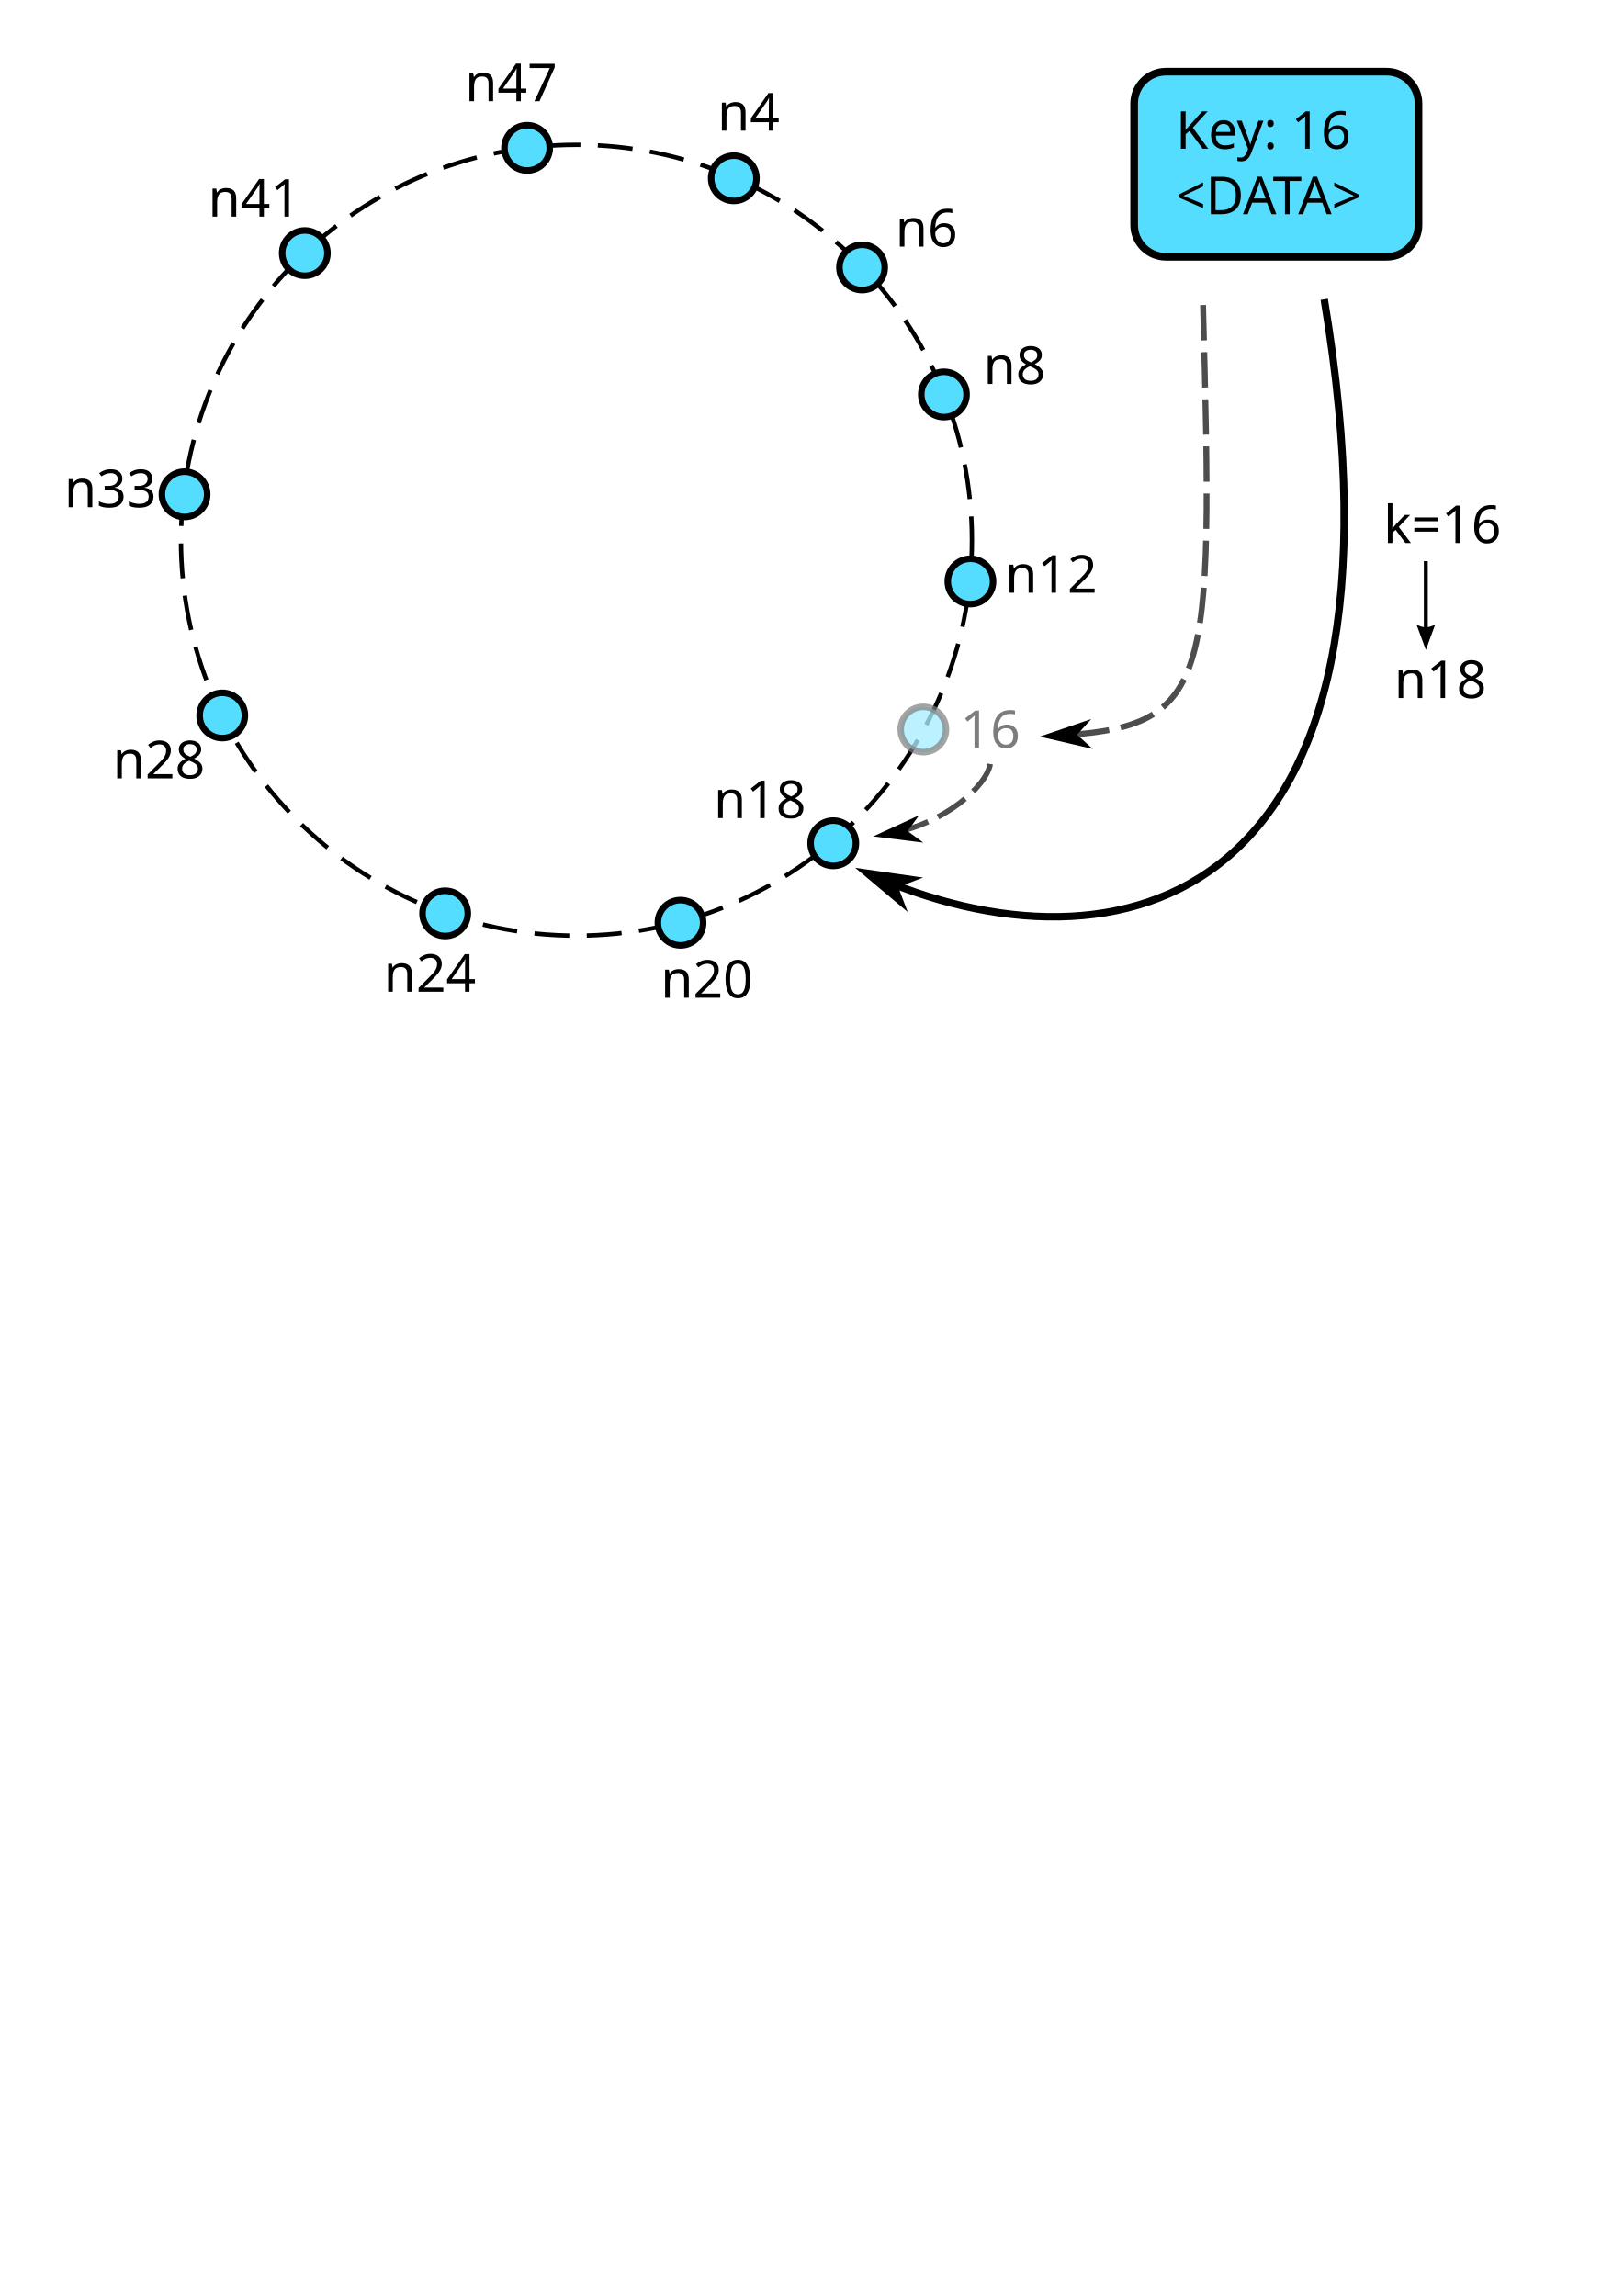
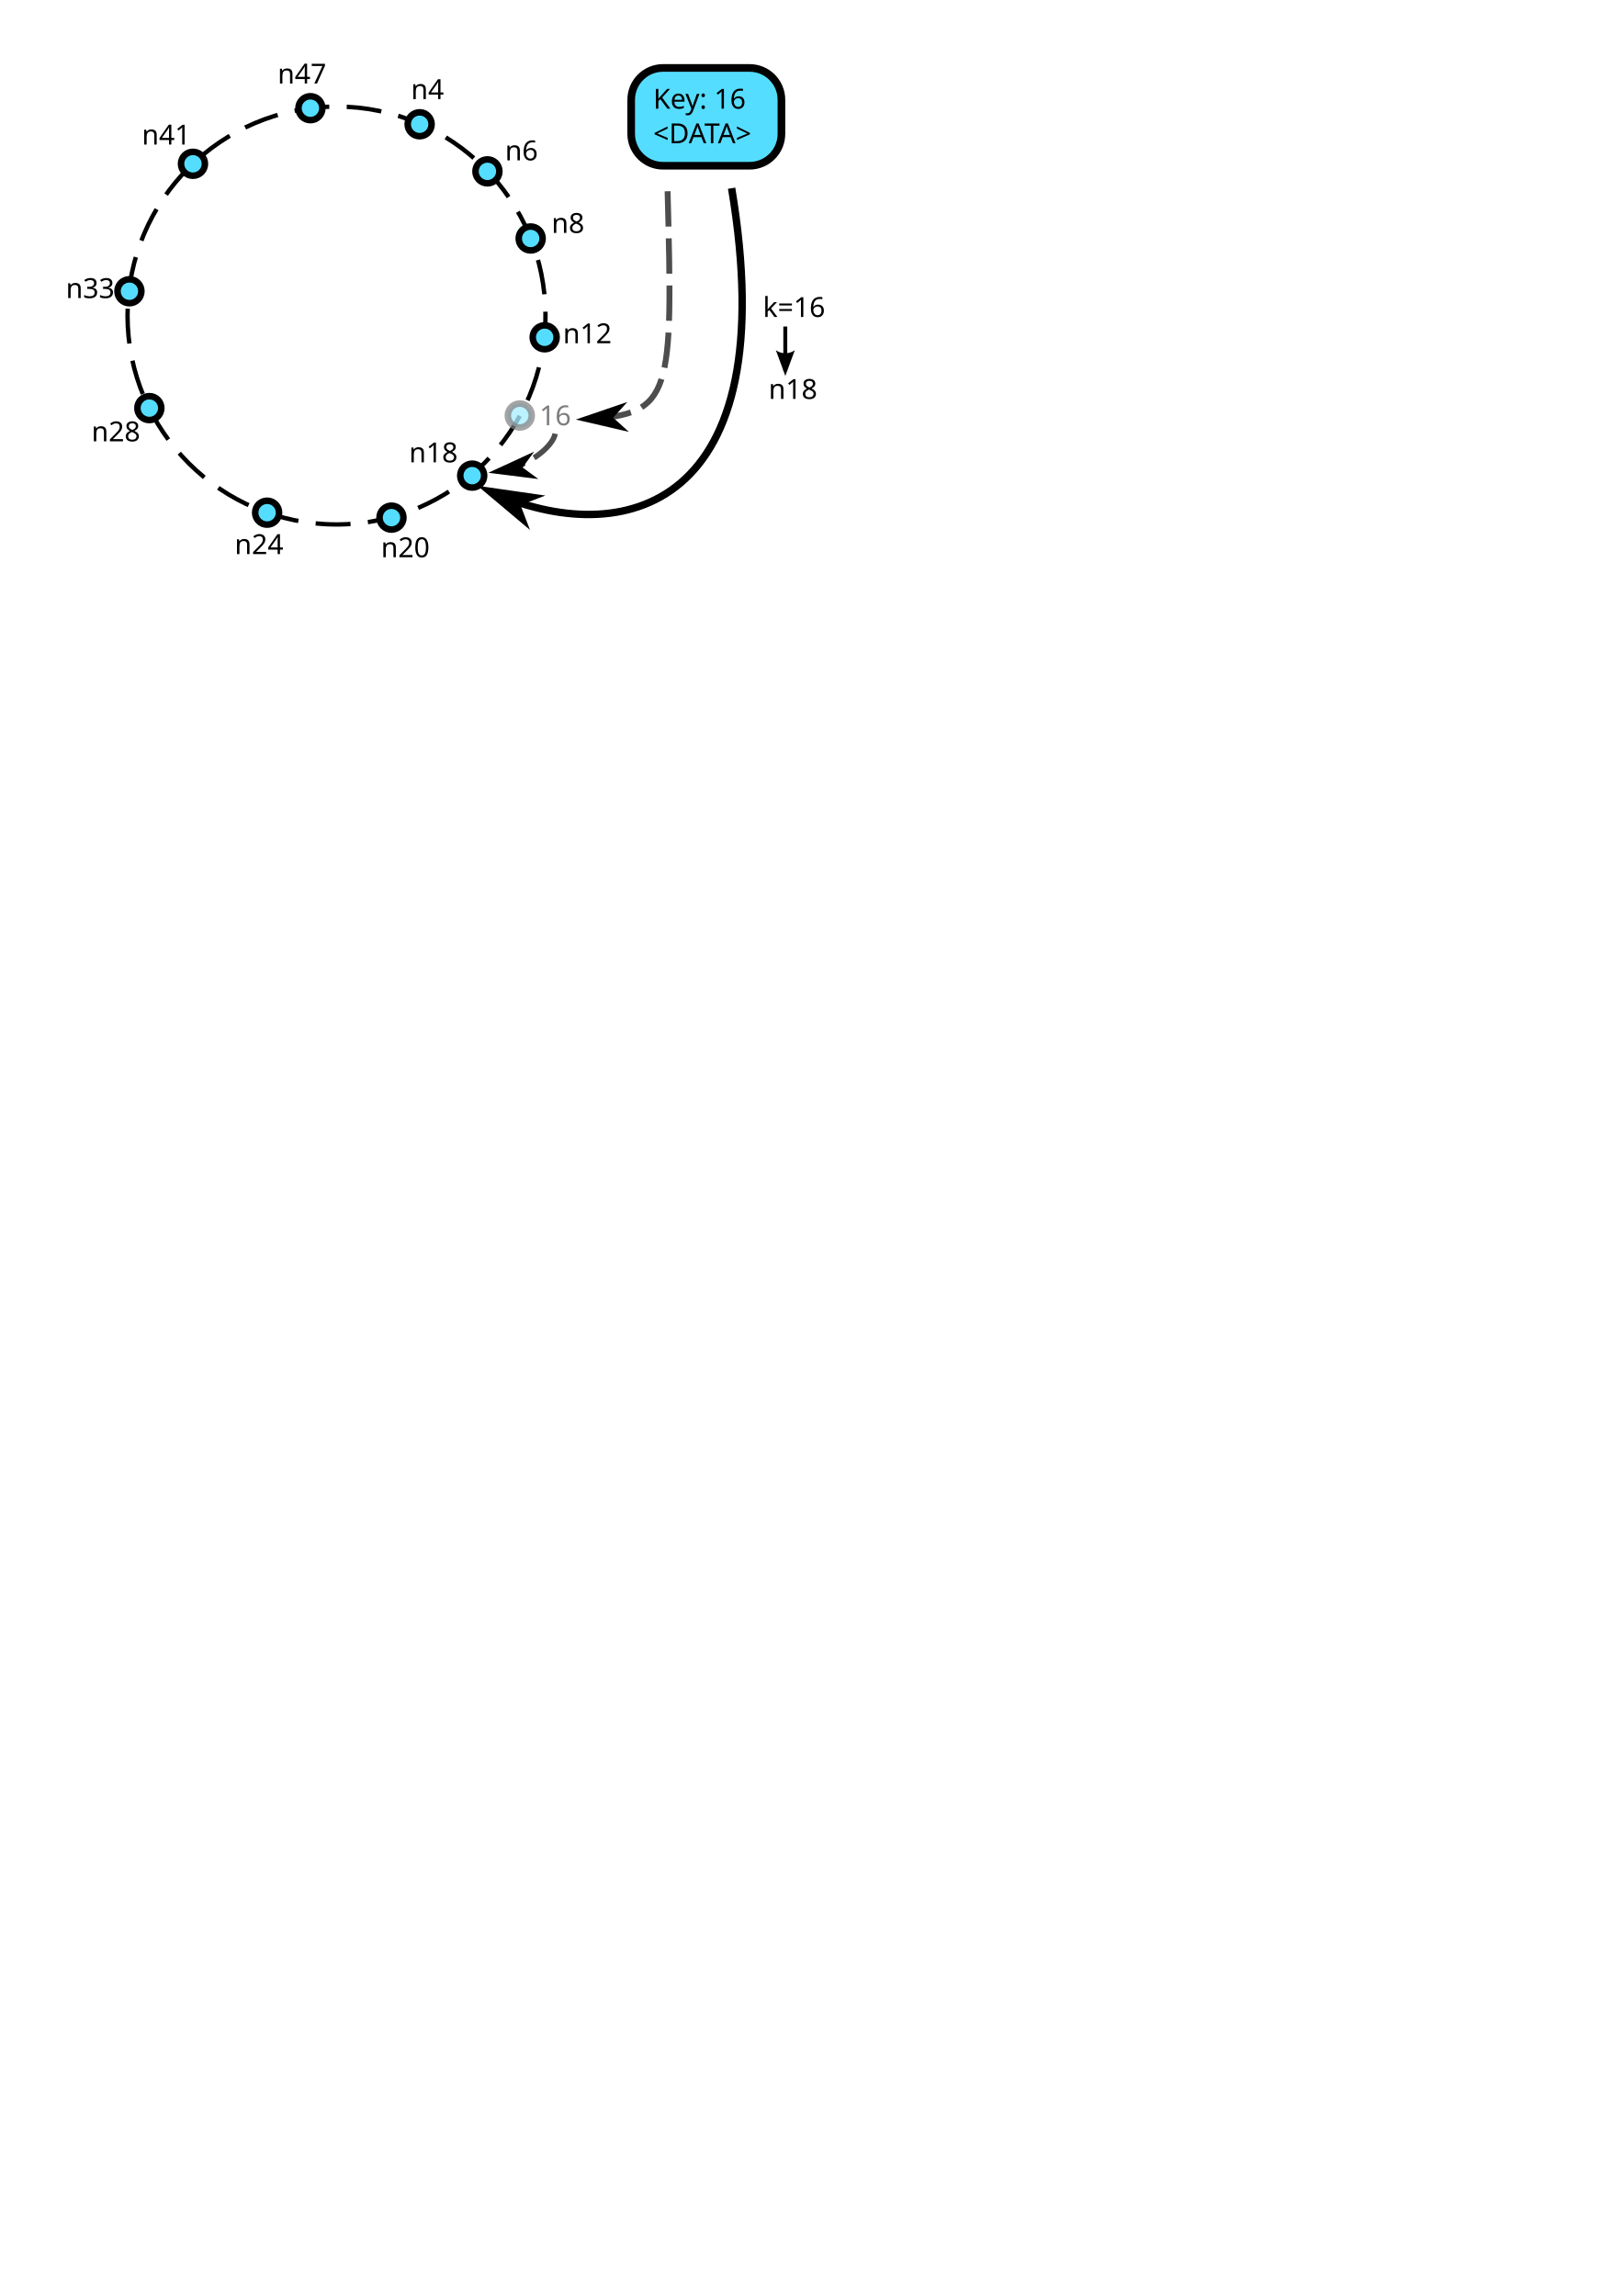
<svg xmlns="http://www.w3.org/2000/svg" xmlns:ns1="http://www.openswatchbook.org/uri/2009/osb" width="744.094" height="1052.362" id="svg3179" version="1.1">
  <defs id="defs3181">
    <marker orient="auto" refY="0.0" refX="0.0" id="Arrow2Send" style="overflow:visible;">
      <path id="path5377" style="fill-rule:evenodd;stroke-width:0.625;stroke-linejoin:round;" d="M 8.719,4.034 L -2.207,0.016 L 8.719,-4.002 C 6.973,-1.63 6.983,1.616 8.719,4.034 z " transform="scale(0.3) rotate(180) translate(-2.3,0)" />
    </marker>
    <clipPath id="clipPath8637" clipPathUnits="userSpaceOnUse">
      <path style="fill:none;stroke:#000000;stroke-width:0.576px;stroke-linecap:butt;stroke-linejoin:miter;stroke-opacity:1;display:inline" d="m 137.924,457.165 156.254,0 0,157.48 -156.254,0 z" id="path8639" />
    </clipPath>
    <clipPath id="clipPath8633" clipPathUnits="userSpaceOnUse">
      <path id="path8635" d="m 137.924,737.165 156.254,0 0,157.48 -156.254,0 z" style="fill:none;stroke:#000000;stroke-width:0.576px;stroke-linecap:butt;stroke-linejoin:miter;stroke-opacity:1;display:inline" />
    </clipPath>
    <clipPath id="clipPath8629" clipPathUnits="userSpaceOnUse">
      <path style="fill:none;stroke:#000000;stroke-width:0.576px;stroke-linecap:butt;stroke-linejoin:miter;stroke-opacity:1;display:inline" d="m 417.924,737.165 156.254,0 0,157.48 -156.254,0 z" id="path8631" />
    </clipPath>
    <clipPath id="clipPath8625" clipPathUnits="userSpaceOnUse">
      <path id="path8627" d="m 417.924,457.165 156.254,0 0,157.48 -156.254,0 z" style="fill:none;stroke:#000000;stroke-width:0.576px;stroke-linecap:butt;stroke-linejoin:miter;stroke-opacity:1;display:inline" />
    </clipPath>
    <marker style="overflow:visible" id="Arrow2Mend-0" refX="0" refY="0" orient="auto">
      <path transform="scale(-0.6,-0.6)" d="M 8.719,4.034 -2.207,0.016 8.719,-4.002 c -1.745,2.372 -1.735,5.617 -6e-7,8.035 z" style="fill-rule:evenodd;stroke-width:0.625;stroke-linejoin:round" id="path5788-2" />
    </marker>
    <marker style="overflow:visible" id="Arrow1Mend-88" refX="0" refY="0" orient="auto">
      <path transform="matrix(-0.4,0,0,-0.4,-4,0)" style="fill-rule:evenodd;stroke:#000000;stroke-width:1pt" d="M 0,0 5,-5 -12.5,0 5,5 0,0 z" id="path5770-18" />
    </marker>
    <marker style="overflow:visible" id="Arrow1Mend-05" refX="0" refY="0" orient="auto">
      <path transform="matrix(-0.4,0,0,-0.4,-4,0)" style="fill-rule:evenodd;stroke:#000000;stroke-width:1pt" d="M 0,0 5,-5 -12.5,0 5,5 0,0 z" id="path5770-3" />
    </marker>
    <marker style="overflow:visible" id="Arrow2Mend-6" refX="0" refY="0" orient="auto">
      <path transform="scale(-0.6,-0.6)" d="M 8.719,4.034 -2.207,0.016 8.719,-4.002 c -1.745,2.372 -1.735,5.617 -6e-7,8.035 z" style="fill-rule:evenodd;stroke-width:0.625;stroke-linejoin:round" id="path5788-3" />
    </marker>
    <marker style="overflow:visible" id="Arrow2Mend-5" refX="0" refY="0" orient="auto">
      <path transform="scale(-0.6,-0.6)" d="M 8.719,4.034 -2.207,0.016 8.719,-4.002 c -1.745,2.372 -1.735,5.617 -6e-7,8.035 z" style="fill-rule:evenodd;stroke-width:0.625;stroke-linejoin:round" id="path5788-9" />
    </marker>
    <marker style="overflow:visible" id="Arrow1Mend-31" refX="0" refY="0" orient="auto">
      <path transform="matrix(-0.4,0,0,-0.4,-4,0)" style="fill-rule:evenodd;stroke:#000000;stroke-width:1pt" d="M 0,0 5,-5 -12.5,0 5,5 0,0 z" id="path5770-19" />
    </marker>
    <marker style="overflow:visible" id="Arrow1Mend-0" refX="0" refY="0" orient="auto">
      <path transform="matrix(-0.4,0,0,-0.4,-4,0)" style="fill-rule:evenodd;stroke:#000000;stroke-width:1pt" d="M 0,0 5,-5 -12.5,0 5,5 0,0 z" id="path5770-8" />
    </marker>
    <marker style="overflow:visible" id="Arrow1Mend-74" refX="0" refY="0" orient="auto">
      <path transform="matrix(-0.4,0,0,-0.4,-4,0)" style="fill-rule:evenodd;stroke:#000000;stroke-width:1pt" d="M 0,0 5,-5 -12.5,0 5,5 0,0 z" id="path5770-73" />
    </marker>
    <marker style="overflow:visible" id="Arrow1Mstart-2" refX="0" refY="0" orient="auto">
      <path transform="matrix(0.4,0,0,0.4,4,0)" style="fill-rule:evenodd;stroke:#000000;stroke-width:1pt" d="M 0,0 5,-5 -12.5,0 5,5 0,0 z" id="path5767-7" />
    </marker>
    <marker style="overflow:visible" id="Arrow1Mend-4" refX="0" refY="0" orient="auto">
      <path transform="matrix(-0.4,0,0,-0.4,-4,0)" style="fill-rule:evenodd;stroke:#000000;stroke-width:1pt" d="M 0,0 5,-5 -12.5,0 5,5 0,0 z" id="path5770-5" />
    </marker>
    <marker style="overflow:visible" id="Arrow1Mstart-1" refX="0" refY="0" orient="auto">
      <path transform="matrix(0.4,0,0,0.4,4,0)" style="fill-rule:evenodd;stroke:#000000;stroke-width:1pt" d="M 0,0 5,-5 -12.5,0 5,5 0,0 z" id="path5767-4" />
    </marker>
    <marker style="overflow:visible" id="Arrow1Mend-8" refX="0" refY="0" orient="auto">
      <path transform="matrix(-0.4,0,0,-0.4,-4,0)" style="fill-rule:evenodd;stroke:#000000;stroke-width:1pt" d="M 0,0 5,-5 -12.5,0 5,5 0,0 z" id="path5770-1" />
    </marker>
    <marker style="overflow:visible" id="Arrow1Mend-3" refX="0" refY="0" orient="auto">
      <path transform="matrix(-0.4,0,0,-0.4,-4,0)" style="fill-rule:evenodd;stroke:#000000;stroke-width:1pt" d="M 0,0 5,-5 -12.5,0 5,5 0,0 z" id="path5770-62" />
    </marker>
    <marker style="overflow:visible" id="Arrow1Mend-2" refX="0" refY="0" orient="auto">
      <path transform="matrix(-0.4,0,0,-0.4,-4,0)" style="fill-rule:evenodd;stroke:#000000;stroke-width:1pt" d="M 0,0 5,-5 -12.5,0 5,5 0,0 z" id="path5770-6" />
    </marker>
    <marker style="overflow:visible" id="Arrow1Mend-7" refX="0" refY="0" orient="auto">
      <path transform="matrix(-0.4,0,0,-0.4,-4,0)" style="fill-rule:evenodd;stroke:#000000;stroke-width:1pt" d="M 0,0 5,-5 -12.5,0 5,5 0,0 z" id="path5770-7" />
    </marker>
    <marker style="overflow:visible" id="Arrow1Mend-5" refX="0" refY="0" orient="auto">
      <path transform="matrix(-0.4,0,0,-0.4,-4,0)" style="fill-rule:evenodd;stroke:#000000;stroke-width:1pt" d="M 0,0 5,-5 -12.5,0 5,5 0,0 z" id="path5770-2" />
    </marker>
    <linearGradient ns1:paint="solid" id="linearGradient5385">
      <stop id="stop5387" offset="0" style="stop-color:#000000;stop-opacity:1;" />
    </linearGradient>
    <marker style="overflow:visible;" id="Arrow1Lend" refX="0.0" refY="0.0" orient="auto">
      <path transform="scale(0.8) rotate(180) translate(12.5,0)" style="fill-rule:evenodd;stroke:#000000;stroke-width:1.0pt;" d="M 0.0,0.0 L 5.0,-5.0 L -12.5,0.0 L 5.0,5.0 L 0.0,0.0 z " id="path5764" />
    </marker>
    <marker style="overflow:visible;" id="Arrow1Mend" refX="0.0" refY="0.0" orient="auto">
      <path transform="scale(0.4) rotate(180) translate(10,0)" style="fill-rule:evenodd;stroke:#000000;stroke-width:1.0pt;" d="M 0.0,0.0 L 5.0,-5.0 L -12.5,0.0 L 5.0,5.0 L 0.0,0.0 z " id="path5770" />
    </marker>
    <marker style="overflow:visible" id="Arrow1Mstart" refX="0.0" refY="0.0" orient="auto">
      <path transform="scale(0.4) translate(10,0)" style="fill-rule:evenodd;stroke:#000000;stroke-width:1.0pt" d="M 0.0,0.0 L 5.0,-5.0 L -12.5,0.0 L 5.0,5.0 L 0.0,0.0 z " id="path5767" />
    </marker>
    <marker style="overflow:visible;" id="Arrow2Mend" refX="0.0" refY="0.0" orient="auto">
      <path transform="scale(0.6) rotate(180) translate(0,0)" d="M 8.719,4.034 L -2.207,0.016 L 8.719,-4.002 C 6.973,-1.63 6.983,1.616 8.719,4.034 z " style="fill-rule:evenodd;stroke-width:0.625;stroke-linejoin:round;" id="path5788" />
    </marker>
    <marker style="overflow:visible" id="Arrow2Mend-1" refX="0" refY="0" orient="auto">
      <path transform="scale(-0.6,-0.6)" d="M 8.719,4.034 -2.207,0.016 8.719,-4.002 c -1.745,2.372 -1.735,5.617 -6e-7,8.035 z" style="fill-rule:evenodd;stroke-width:0.625;stroke-linejoin:round" id="path5788-23" />
    </marker>
    <marker style="overflow:visible" id="Arrow2Mend-19" refX="0" refY="0" orient="auto">
      <path transform="scale(-0.6,-0.6)" d="M 8.719,4.034 -2.207,0.016 8.719,-4.002 c -1.745,2.372 -1.735,5.617 -6e-7,8.035 z" style="fill-rule:evenodd;stroke-width:0.625;stroke-linejoin:round" id="path5788-8" />
    </marker>
    <marker style="overflow:visible" id="Arrow1Mend-6" refX="0" refY="0" orient="auto">
      <path transform="matrix(-0.4,0,0,-0.4,-4,0)" style="fill-rule:evenodd;stroke:#000000;stroke-width:1pt" d="M 0,0 5,-5 -12.5,0 5,5 0,0 z" id="path5770-0" />
    </marker>
  </defs>
  <g id="layer1">
-     <path d="m 275.772,150.801 a 105.561,105.561 0 1 1 -211.122,0 105.561,105.561 0 1 1 211.122,0 z" id="path2985" style="fill:none;stroke:#000000;stroke-width:1.165;stroke-miterlimit:4;stroke-opacity:1;stroke-dasharray:9.319, 4.659;stroke-dashoffset:0" transform="matrix(1.716927,0,0,1.716927,-28.07018,-11.2963)" />
-     <path style="fill:#55ddff;fill-opacity:1;stroke:#000000;stroke-width:8.175;stroke-linecap:round;stroke-linejoin:round;stroke-miterlimit:4;stroke-opacity:1;stroke-dasharray:none" id="path5391-90" d="m 352.543,149.286 a 28.284,28.284 0 1 1 -56.569,0 28.284,28.284 0 1 1 56.569,0 z" transform="matrix(0.366981,0,0,0.366981,122.5558,12.99)">
-       </path>
-     <text id="text7824" y="271.683" x="460.587" style="font-size:24px;font-style:normal;font-weight:normal;line-height:125%;letter-spacing:0px;word-spacing:0px;fill:#000000;fill-opacity:1;stroke:none;font-family:Sans" xml:space="preserve">
-       <tspan id="tspan7828" y="271.683" x="460.587">n12</tspan>
-     </text>
-     <text id="text7824-1" y="374.964" x="327.073" style="font-size:24px;font-style:normal;font-weight:normal;line-height:125%;letter-spacing:0px;word-spacing:0px;fill:#000000;fill-opacity:1;stroke:none;font-family:Sans" xml:space="preserve">
-       <tspan id="tspan7828-5" y="374.964" x="327.073">n18</tspan>
-     </text>
-     <text id="text7824-2" y="457.305" x="302.758" style="font-size:24px;font-style:normal;font-weight:normal;line-height:125%;letter-spacing:0px;word-spacing:0px;fill:#000000;fill-opacity:1;stroke:none;font-family:Sans" xml:space="preserve">
-       <tspan id="tspan7828-3" y="457.305" x="302.758">n20</tspan>
-     </text>
-     <text id="text7824-24" y="454.573" x="175.835" style="font-size:24px;font-style:normal;font-weight:normal;line-height:125%;letter-spacing:0px;word-spacing:0px;fill:#000000;fill-opacity:1;stroke:none;font-family:Sans" xml:space="preserve">
-       <tspan id="tspan7828-6" y="454.573" x="175.835">n24</tspan>
-     </text>
-     <text id="text7824-6" y="175.976" x="450.643" style="font-size:24px;font-style:normal;font-weight:normal;line-height:125%;letter-spacing:0px;word-spacing:0px;fill:#000000;fill-opacity:1;stroke:none;font-family:Sans" xml:space="preserve">
-       <tspan id="tspan7828-62" y="175.976" x="450.643">n8</tspan>
-     </text>
-     <text id="text7824-9" y="113.037" x="410.316" style="font-size:24px;font-style:normal;font-weight:normal;line-height:125%;letter-spacing:0px;word-spacing:0px;fill:#000000;fill-opacity:1;stroke:none;font-family:Sans" xml:space="preserve">
-       <tspan id="tspan7828-0" y="113.037" x="410.316">n6</tspan>
-     </text>
-     <text id="text7824-4" y="59.89" x="328.771" style="font-size:24px;font-style:normal;font-weight:normal;line-height:125%;letter-spacing:0px;word-spacing:0px;fill:#000000;fill-opacity:1;stroke:none;font-family:Sans" xml:space="preserve">
-       <tspan id="tspan7828-9" y="59.89" x="328.771">n4</tspan>
-     </text>
-     <g id="g3114" transform="translate(122.995,103.0152)">
-       <text xml:space="preserve" style="font-size:17.169px;font-style:normal;font-weight:normal;line-height:125%;letter-spacing:0px;word-spacing:0px;fill:#000000;fill-opacity:1;stroke:none;font-family:Sans" x="510.999" y="145.864" id="text7937">
-         <tspan style="font-size:24px" id="tspan7939" x="510.999" y="145.864">k=16 </tspan>
+     <g id="g3127" transform="matrix(0.5283936,0,0,0.5283936,14.62131,13.77555)">
+       <path transform="matrix(1.716927,0,0,1.716927,-28.07018,-11.2963)" style="fill:none;stroke:#000000;stroke-width:2.205;stroke-miterlimit:4;stroke-opacity:1;stroke-dasharray:17.636, 8.818;stroke-dashoffset:0" id="path2985" d="m 275.772,150.801 c 0,58.3 -47.261,105.561 -105.561,105.561 -58.3,0 -105.561,-47.261 -105.561,-105.561 0,-58.3 47.261,-105.561 105.561,-105.561 58.3,0 105.561,47.261 105.561,105.561 z" />
+       <path transform="matrix(0.366981,0,0,0.366981,122.5558,12.99)" d="m 352.543,149.286 c 0,15.621 -12.663,28.284 -28.284,28.284 -15.621,0 -28.284,-12.663 -28.284,-28.284 0,-15.621 12.663,-28.284 28.284,-28.284 15.621,0 28.284,12.663 28.284,28.284 z" id="path5391-90" style="fill:#55ddff;fill-opacity:1;stroke:#000000;stroke-width:15.471;stroke-linecap:round;stroke-linejoin:round;stroke-miterlimit:4;stroke-opacity:1;stroke-dasharray:none">
+         </path>
+       <text xml:space="preserve" style="font-size:24px;font-style:normal;font-weight:normal;line-height:125%;letter-spacing:0px;word-spacing:0px;fill:#000000;fill-opacity:1;stroke:none;font-family:Sans" x="460.587" y="271.683" id="text7824">
+         <tspan x="460.587" y="271.683" id="tspan7828">n12</tspan>
      </text>
-       <path style="fill:none;stroke:#000000;stroke-width:1.8;stroke-linecap:butt;stroke-linejoin:miter;stroke-miterlimit:4;stroke-opacity:1;stroke-dasharray:none;marker-end:url(#Arrow2Mend)" d="m 530.415,154.171 c 0,9.704 0,23.21 0,38.321" id="path7941" />
-       <text xml:space="preserve" style="font-size:17.169px;font-style:normal;font-weight:normal;line-height:125%;letter-spacing:0px;word-spacing:0px;fill:#000000;fill-opacity:1;stroke:none;font-family:Sans" x="515.912" y="216.942" id="text7937-1">
-         <tspan style="font-size:24px" id="tspan7939-2" x="515.912" y="216.942">n18</tspan>
+       <text xml:space="preserve" style="font-size:24px;font-style:normal;font-weight:normal;line-height:125%;letter-spacing:0px;word-spacing:0px;fill:#000000;fill-opacity:1;stroke:none;font-family:Sans" x="327.073" y="374.964" id="text7824-1">
+         <tspan x="327.073" y="374.964" id="tspan7828-5">n18</tspan>
      </text>
-     </g>
-     <path id="path7941-6" d="M 606.856,137.194 C 653.542,416.471 512.056,451.601 398.044,400.494" style="fill:none;stroke:#000000;stroke-width:3.4;stroke-linecap:butt;stroke-linejoin:miter;stroke-miterlimit:4;stroke-opacity:1;stroke-dasharray:none;marker-start:none;marker-end:url(#Arrow1Mend)" />
-     <path style="fill:none;stroke:#000000;stroke-width:2.7;stroke-linecap:butt;stroke-linejoin:miter;stroke-miterlimit:4;stroke-opacity:0.697;stroke-dasharray:16.2, 5.4;stroke-dashoffset:0;marker-start:none;marker-end:url(#Arrow1Mend)" d="m 551.327,139.817 c 4.666,175.679 4.135,193.82 -69.539,197.54" id="path6778" />
-     <g id="g5310" transform="translate(-9.571429,-2.285715)">
-       <g id="g3121" transform="translate(-3.030458,13.13198)">
-         <rect style="fill:#55ddff;fill-opacity:1;fill-rule:nonzero;stroke:#000000;stroke-width:3.5;stroke-miterlimit:4;stroke-dasharray:none" id="rect5299" width="130.31" height="84.853" x="532.35" y="22.007" rx="14.612" ry="14.612" />
-         <text id="text7937-9" y="57.338" x="551.447" style="font-size:17.169px;font-style:normal;font-weight:normal;line-height:125%;letter-spacing:0px;word-spacing:0px;fill:#000000;fill-opacity:1;stroke:none;font-family:Sans" xml:space="preserve">
-           <tspan style="font-size:24px" id="tspan5291" y="57.338" x="551.447">Key: 16</tspan>
-           <tspan style="font-size:24px" id="tspan5295" y="87.338" x="551.447">&lt;DATA&gt; </tspan>
+       <text xml:space="preserve" style="font-size:24px;font-style:normal;font-weight:normal;line-height:125%;letter-spacing:0px;word-spacing:0px;fill:#000000;fill-opacity:1;stroke:none;font-family:Sans" x="302.758" y="457.305" id="text7824-2">
+         <tspan x="302.758" y="457.305" id="tspan7828-3">n20</tspan>
+       </text>
+       <text xml:space="preserve" style="font-size:24px;font-style:normal;font-weight:normal;line-height:125%;letter-spacing:0px;word-spacing:0px;fill:#000000;fill-opacity:1;stroke:none;font-family:Sans" x="175.835" y="454.573" id="text7824-24">
+         <tspan x="175.835" y="454.573" id="tspan7828-6">n24</tspan>
+       </text>
+       <text xml:space="preserve" style="font-size:24px;font-style:normal;font-weight:normal;line-height:125%;letter-spacing:0px;word-spacing:0px;fill:#000000;fill-opacity:1;stroke:none;font-family:Sans" x="450.643" y="175.976" id="text7824-6">
+         <tspan x="450.643" y="175.976" id="tspan7828-62">n8</tspan>
+       </text>
+       <text xml:space="preserve" style="font-size:24px;font-style:normal;font-weight:normal;line-height:125%;letter-spacing:0px;word-spacing:0px;fill:#000000;fill-opacity:1;stroke:none;font-family:Sans" x="410.316" y="113.037" id="text7824-9">
+         <tspan x="410.316" y="113.037" id="tspan7828-0">n6</tspan>
+       </text>
+       <text xml:space="preserve" style="font-size:24px;font-style:normal;font-weight:normal;line-height:125%;letter-spacing:0px;word-spacing:0px;fill:#000000;fill-opacity:1;stroke:none;font-family:Sans" x="328.771" y="59.89" id="text7824-4">
+         <tspan x="328.771" y="59.89" id="tspan7828-9">n4</tspan>
+       </text>
+       <g transform="translate(122.995,103.0152)" id="g3114">
+         <text id="text7937" y="145.864" x="510.999" style="font-size:17.169px;font-style:normal;font-weight:normal;line-height:125%;letter-spacing:0px;word-spacing:0px;fill:#000000;fill-opacity:1;stroke:none;font-family:Sans" xml:space="preserve">
+           <tspan y="145.864" x="510.999" id="tspan7939" style="font-size:24px">k=16 </tspan>
+         </text>
+         <path id="path7941" d="m 530.415,154.171 c 0,9.704 0,23.21 0,38.321" style="fill:none;stroke:#000000;stroke-width:3.407;stroke-linecap:butt;stroke-linejoin:miter;stroke-miterlimit:4;stroke-opacity:1;stroke-dasharray:none;marker-end:url(#Arrow2Mend)" />
+         <text id="text7937-1" y="216.942" x="515.912" style="font-size:17.169px;font-style:normal;font-weight:normal;line-height:125%;letter-spacing:0px;word-spacing:0px;fill:#000000;fill-opacity:1;stroke:none;font-family:Sans" xml:space="preserve">
+           <tspan y="216.942" x="515.912" id="tspan7939-2" style="font-size:24px">n18</tspan>
        </text>
      </g>
+       <path style="fill:none;stroke:#000000;stroke-width:6.435;stroke-linecap:butt;stroke-linejoin:miter;stroke-miterlimit:4;stroke-opacity:1;stroke-dasharray:none;marker-start:none;marker-end:url(#Arrow1Mend)" d="M 606.856,137.194 C 653.542,416.471 512.056,451.601 398.044,400.494" id="path7941-6" />
+       <path id="path6778" d="m 551.327,139.817 c 4.666,175.679 4.135,193.82 -69.539,197.54" style="fill:none;stroke:#000000;stroke-width:5.11;stroke-linecap:butt;stroke-linejoin:miter;stroke-miterlimit:4;stroke-opacity:0.697;stroke-dasharray:30.659, 10.22;stroke-dashoffset:0;marker-start:none;marker-end:url(#Arrow1Mend)" />
+       <g transform="translate(-9.571429,-2.285715)" id="g5310">
+         <g transform="translate(-3.030458,13.13198)" id="g3121">
+           <rect ry="27.653" rx="27.653" y="22.007" x="532.35" height="84.853" width="130.31" id="rect5299" style="fill:#55ddff;fill-opacity:1;fill-rule:nonzero;stroke:#000000;stroke-width:6.624;stroke-miterlimit:4;stroke-dasharray:none" />
+           <text xml:space="preserve" style="font-size:17.169px;font-style:normal;font-weight:normal;line-height:125%;letter-spacing:0px;word-spacing:0px;fill:#000000;fill-opacity:1;stroke:none;font-family:Sans" x="551.447" y="57.338" id="text7937-9">
+             <tspan x="551.447" y="57.338" id="tspan5291" style="font-size:24px">Key: 16</tspan>
+             <tspan x="551.447" y="87.338" id="tspan5295" style="font-size:24px">&lt;DATA&gt; </tspan>
+           </text>
+         </g>
+       </g>
+       <path transform="matrix(0.366981,0,0,0.366981,217.2888,26.93426)" d="m 352.543,149.286 c 0,15.621 -12.663,28.284 -28.284,28.284 -15.621,0 -28.284,-12.663 -28.284,-28.284 0,-15.621 12.663,-28.284 28.284,-28.284 15.621,0 28.284,12.663 28.284,28.284 z" id="path5391-90-1" style="fill:#55ddff;fill-opacity:1;stroke:#000000;stroke-width:15.471;stroke-linecap:round;stroke-linejoin:round;stroke-miterlimit:4;stroke-opacity:1;stroke-dasharray:none">
+         </path>
+       <path transform="matrix(0.366981,0,0,0.366981,276.0746,67.79141)" d="m 352.543,149.286 c 0,15.621 -12.663,28.284 -28.284,28.284 -15.621,0 -28.284,-12.663 -28.284,-28.284 0,-15.621 12.663,-28.284 28.284,-28.284 15.621,0 28.284,12.663 28.284,28.284 z" id="path5391-90-11" style="fill:#55ddff;fill-opacity:1;stroke:#000000;stroke-width:15.471;stroke-linecap:round;stroke-linejoin:round;stroke-miterlimit:4;stroke-opacity:1;stroke-dasharray:none">
+         </path>
+       <path transform="matrix(0.366981,0,0,0.366981,313.5745,126.0057)" d="m 352.543,149.286 c 0,15.621 -12.663,28.284 -28.284,28.284 -15.621,0 -28.284,-12.663 -28.284,-28.284 0,-15.621 12.663,-28.284 28.284,-28.284 15.621,0 28.284,12.663 28.284,28.284 z" id="path5391-90-2" style="fill:#55ddff;fill-opacity:1;stroke:#000000;stroke-width:15.471;stroke-linecap:round;stroke-linejoin:round;stroke-miterlimit:4;stroke-opacity:1;stroke-dasharray:none">
+         </path>
+       <path transform="matrix(0.366981,0,0,0.366981,325.7174,211.72)" d="m 352.543,149.286 c 0,15.621 -12.663,28.284 -28.284,28.284 -15.621,0 -28.284,-12.663 -28.284,-28.284 0,-15.621 12.663,-28.284 28.284,-28.284 15.621,0 28.284,12.663 28.284,28.284 z" id="path5391-90-14" style="fill:#55ddff;fill-opacity:1;stroke:#000000;stroke-width:15.471;stroke-linecap:round;stroke-linejoin:round;stroke-miterlimit:4;stroke-opacity:1;stroke-dasharray:none">
+         </path>
+       <path transform="matrix(0.366981,0,0,0.366981,262.8603,331.72)" d="m 352.543,149.286 c 0,15.621 -12.663,28.284 -28.284,28.284 -15.621,0 -28.284,-12.663 -28.284,-28.284 0,-15.621 12.663,-28.284 28.284,-28.284 15.621,0 28.284,12.663 28.284,28.284 z" id="path5391-90-3" style="fill:#55ddff;fill-opacity:1;stroke:#000000;stroke-width:15.471;stroke-linecap:round;stroke-linejoin:round;stroke-miterlimit:4;stroke-opacity:1;stroke-dasharray:none">
+         </path>
+       <path transform="matrix(0.366981,0,0,0.366981,192.8603,368.1486)" d="m 352.543,149.286 c 0,15.621 -12.663,28.284 -28.284,28.284 -15.621,0 -28.284,-12.663 -28.284,-28.284 0,-15.621 12.663,-28.284 28.284,-28.284 15.621,0 28.284,12.663 28.284,28.284 z" id="path5391-90-16" style="fill:#55ddff;fill-opacity:1;stroke:#000000;stroke-width:15.471;stroke-linecap:round;stroke-linejoin:round;stroke-miterlimit:4;stroke-opacity:1;stroke-dasharray:none">
+         </path>
+       <path transform="matrix(0.366981,0,0,0.366981,85.00311,363.8628)" d="m 352.543,149.286 c 0,15.621 -12.663,28.284 -28.284,28.284 -15.621,0 -28.284,-12.663 -28.284,-28.284 0,-15.621 12.663,-28.284 28.284,-28.284 15.621,0 28.284,12.663 28.284,28.284 z" id="path5391-90-5" style="fill:#55ddff;fill-opacity:1;stroke:#000000;stroke-width:15.471;stroke-linecap:round;stroke-linejoin:round;stroke-miterlimit:4;stroke-opacity:1;stroke-dasharray:none">
+         </path>
+       <path transform="matrix(0.366981,0,0,0.366981,-17.13975,273.1486)" d="m 352.543,149.286 c 0,15.621 -12.663,28.284 -28.284,28.284 -15.621,0 -28.284,-12.663 -28.284,-28.284 0,-15.621 12.663,-28.284 28.284,-28.284 15.621,0 28.284,12.663 28.284,28.284 z" id="path5391-90-8" style="fill:#55ddff;fill-opacity:1;stroke:#000000;stroke-width:15.471;stroke-linecap:round;stroke-linejoin:round;stroke-miterlimit:4;stroke-opacity:1;stroke-dasharray:none">
+         </path>
+       <path transform="matrix(0.366981,0,0,0.366981,-34.42002,171.7794)" d="m 352.543,149.286 c 0,15.621 -12.663,28.284 -28.284,28.284 -15.621,0 -28.284,-12.663 -28.284,-28.284 0,-15.621 12.663,-28.284 28.284,-28.284 15.621,0 28.284,12.663 28.284,28.284 z" id="path5391-90-27" style="fill:#55ddff;fill-opacity:1;stroke:#000000;stroke-width:15.471;stroke-linecap:round;stroke-linejoin:round;stroke-miterlimit:4;stroke-opacity:1;stroke-dasharray:none">
+         </path>
+       <path transform="matrix(0.366981,0,0,0.366981,20.69021,61.22722)" d="m 352.543,149.286 c 0,15.621 -12.663,28.284 -28.284,28.284 -15.621,0 -28.284,-12.663 -28.284,-28.284 0,-15.621 12.663,-28.284 28.284,-28.284 15.621,0 28.284,12.663 28.284,28.284 z" id="path5391-90-4" style="fill:#55ddff;fill-opacity:1;stroke:#000000;stroke-width:15.471;stroke-linecap:round;stroke-linejoin:round;stroke-miterlimit:4;stroke-opacity:1;stroke-dasharray:none">
+         </path>
+       <text xml:space="preserve" style="font-size:24px;font-style:normal;font-weight:normal;line-height:125%;letter-spacing:0px;word-spacing:0px;fill:#000000;fill-opacity:1;stroke:none;font-family:Sans" x="51.671" y="356.752" id="text7824-24-4">
+         <tspan x="51.671" y="356.752" id="tspan7828-6-1">n28</tspan>
+       </text>
+       <text xml:space="preserve" style="font-size:24px;font-style:normal;font-weight:normal;line-height:125%;letter-spacing:0px;word-spacing:0px;fill:#000000;fill-opacity:1;stroke:none;font-family:Sans" x="29.421" y="232.464" id="text7824-24-1">
+         <tspan x="29.421" y="232.464" id="tspan7828-6-3">n33</tspan>
+       </text>
+       <text xml:space="preserve" style="font-size:24px;font-style:normal;font-weight:normal;line-height:125%;letter-spacing:0px;word-spacing:0px;fill:#000000;fill-opacity:1;stroke:none;font-family:Sans" x="95.353" y="99.295" id="text7824-24-8">
+         <tspan x="95.353" y="99.295" id="tspan7828-6-7">n41</tspan>
+       </text>
+       <text xml:space="preserve" style="font-size:24px;font-style:normal;font-weight:normal;line-height:125%;letter-spacing:0px;word-spacing:0px;fill:#000000;fill-opacity:1;stroke:none;font-family:Sans" x="213.089" y="46.39" id="text7824-24-42">
+         <tspan id="tspan5242" x="213.089" y="46.39">n47</tspan>
+       </text>
+       <flowRoot style="font-size:24px;font-style:normal;font-weight:normal;line-height:125%;letter-spacing:0px;word-spacing:0px;fill:#000000;fill-opacity:1;stroke:none;font-family:Sans" id="flowRoot5255" xml:space="preserve">
+         <flowRegion id="flowRegion5257">
+           <rect style="font-size:24px" y="65.934" x="606.429" height="138.571" width="127.857" id="rect5259" />
+         </flowRegion>
+         <flowPara id="flowPara5261" />
+       </flowRoot>
+       <path transform="matrix(0.366981,0,0,0.366981,304.146,279.5771)" d="m 352.543,149.286 c 0,15.621 -12.663,28.284 -28.284,28.284 -15.621,0 -28.284,-12.663 -28.284,-28.284 0,-15.621 12.663,-28.284 28.284,-28.284 15.621,0 28.284,12.663 28.284,28.284 z" id="path5391-90-3-5" style="fill:#aaeeff;fill-opacity:0.782;stroke:#808080;stroke-width:15.471;stroke-linecap:round;stroke-linejoin:round;stroke-miterlimit:4;stroke-opacity:0.718;stroke-dasharray:none">
+         </path>
+       <text xml:space="preserve" style="font-size:24px;font-style:normal;font-weight:normal;line-height:125%;letter-spacing:0px;word-spacing:0px;fill:#000000;fill-opacity:0.511;stroke:none;font-family:Sans" x="440.132" y="342.841" id="text7824-1-2">
+         <tspan id="tspan6774" x="440.132" y="342.841">16</tspan>
+       </text>
+       <path id="path6778-2" d="M 453.778,350.181 C 452.26,359.998 432.959,378.288 405.1,382.599" style="fill:none;stroke:#000000;stroke-width:4.731;stroke-linecap:butt;stroke-linejoin:miter;stroke-miterlimit:4;stroke-opacity:0.697;stroke-dasharray:28.388, 9.463;stroke-dashoffset:0;marker-start:none;marker-end:url(#Arrow1Mend)" />
    </g>
-     <path style="fill:#55ddff;fill-opacity:1;stroke:#000000;stroke-width:8.175;stroke-linecap:round;stroke-linejoin:round;stroke-miterlimit:4;stroke-opacity:1;stroke-dasharray:none" id="path5391-90-1" d="m 352.543,149.286 a 28.284,28.284 0 1 1 -56.569,0 28.284,28.284 0 1 1 56.569,0 z" transform="matrix(0.366981,0,0,0.366981,217.2888,26.93426)">
-       </path>
-     <path style="fill:#55ddff;fill-opacity:1;stroke:#000000;stroke-width:8.175;stroke-linecap:round;stroke-linejoin:round;stroke-miterlimit:4;stroke-opacity:1;stroke-dasharray:none" id="path5391-90-11" d="m 352.543,149.286 a 28.284,28.284 0 1 1 -56.569,0 28.284,28.284 0 1 1 56.569,0 z" transform="matrix(0.366981,0,0,0.366981,276.0746,67.79141)">
-       </path>
-     <path style="fill:#55ddff;fill-opacity:1;stroke:#000000;stroke-width:8.175;stroke-linecap:round;stroke-linejoin:round;stroke-miterlimit:4;stroke-opacity:1;stroke-dasharray:none" id="path5391-90-2" d="m 352.543,149.286 a 28.284,28.284 0 1 1 -56.569,0 28.284,28.284 0 1 1 56.569,0 z" transform="matrix(0.366981,0,0,0.366981,313.5745,126.0057)">
-       </path>
-     <path style="fill:#55ddff;fill-opacity:1;stroke:#000000;stroke-width:8.175;stroke-linecap:round;stroke-linejoin:round;stroke-miterlimit:4;stroke-opacity:1;stroke-dasharray:none" id="path5391-90-14" d="m 352.543,149.286 a 28.284,28.284 0 1 1 -56.569,0 28.284,28.284 0 1 1 56.569,0 z" transform="matrix(0.366981,0,0,0.366981,325.7174,211.72)">
-       </path>
-     <path style="fill:#55ddff;fill-opacity:1;stroke:#000000;stroke-width:8.175;stroke-linecap:round;stroke-linejoin:round;stroke-miterlimit:4;stroke-opacity:1;stroke-dasharray:none" id="path5391-90-3" d="m 352.543,149.286 a 28.284,28.284 0 1 1 -56.569,0 28.284,28.284 0 1 1 56.569,0 z" transform="matrix(0.366981,0,0,0.366981,262.8603,331.72)">
-       </path>
-     <path style="fill:#55ddff;fill-opacity:1;stroke:#000000;stroke-width:8.175;stroke-linecap:round;stroke-linejoin:round;stroke-miterlimit:4;stroke-opacity:1;stroke-dasharray:none" id="path5391-90-16" d="m 352.543,149.286 a 28.284,28.284 0 1 1 -56.569,0 28.284,28.284 0 1 1 56.569,0 z" transform="matrix(0.366981,0,0,0.366981,192.8603,368.1486)">
-       </path>
-     <path style="fill:#55ddff;fill-opacity:1;stroke:#000000;stroke-width:8.175;stroke-linecap:round;stroke-linejoin:round;stroke-miterlimit:4;stroke-opacity:1;stroke-dasharray:none" id="path5391-90-5" d="m 352.543,149.286 a 28.284,28.284 0 1 1 -56.569,0 28.284,28.284 0 1 1 56.569,0 z" transform="matrix(0.366981,0,0,0.366981,85.00311,363.8628)">
-       </path>
-     <path style="fill:#55ddff;fill-opacity:1;stroke:#000000;stroke-width:8.175;stroke-linecap:round;stroke-linejoin:round;stroke-miterlimit:4;stroke-opacity:1;stroke-dasharray:none" id="path5391-90-8" d="m 352.543,149.286 a 28.284,28.284 0 1 1 -56.569,0 28.284,28.284 0 1 1 56.569,0 z" transform="matrix(0.366981,0,0,0.366981,-17.13975,273.1486)">
-       </path>
-     <path style="fill:#55ddff;fill-opacity:1;stroke:#000000;stroke-width:8.175;stroke-linecap:round;stroke-linejoin:round;stroke-miterlimit:4;stroke-opacity:1;stroke-dasharray:none" id="path5391-90-27" d="m 352.543,149.286 a 28.284,28.284 0 1 1 -56.569,0 28.284,28.284 0 1 1 56.569,0 z" transform="matrix(0.366981,0,0,0.366981,-34.42002,171.7794)">
-       </path>
-     <path style="fill:#55ddff;fill-opacity:1;stroke:#000000;stroke-width:8.175;stroke-linecap:round;stroke-linejoin:round;stroke-miterlimit:4;stroke-opacity:1;stroke-dasharray:none" id="path5391-90-4" d="m 352.543,149.286 a 28.284,28.284 0 1 1 -56.569,0 28.284,28.284 0 1 1 56.569,0 z" transform="matrix(0.366981,0,0,0.366981,20.69021,61.22722)">
-       </path>
-     <text id="text7824-24-4" y="356.752" x="51.671" style="font-size:24px;font-style:normal;font-weight:normal;line-height:125%;letter-spacing:0px;word-spacing:0px;fill:#000000;fill-opacity:1;stroke:none;font-family:Sans" xml:space="preserve">
-       <tspan id="tspan7828-6-1" y="356.752" x="51.671">n28</tspan>
-     </text>
-     <text id="text7824-24-1" y="232.464" x="29.421" style="font-size:24px;font-style:normal;font-weight:normal;line-height:125%;letter-spacing:0px;word-spacing:0px;fill:#000000;fill-opacity:1;stroke:none;font-family:Sans" xml:space="preserve">
-       <tspan id="tspan7828-6-3" y="232.464" x="29.421">n33</tspan>
-     </text>
-     <text id="text7824-24-8" y="99.295" x="95.353" style="font-size:24px;font-style:normal;font-weight:normal;line-height:125%;letter-spacing:0px;word-spacing:0px;fill:#000000;fill-opacity:1;stroke:none;font-family:Sans" xml:space="preserve">
-       <tspan id="tspan7828-6-7" y="99.295" x="95.353">n41</tspan>
-     </text>
-     <text id="text7824-24-42" y="46.39" x="213.089" style="font-size:24px;font-style:normal;font-weight:normal;line-height:125%;letter-spacing:0px;word-spacing:0px;fill:#000000;fill-opacity:1;stroke:none;font-family:Sans" xml:space="preserve">
-       <tspan y="46.39" x="213.089" id="tspan5242">n47</tspan>
-     </text>
-     <flowRoot xml:space="preserve" id="flowRoot5255" style="fill:black;stroke:none;stroke-opacity:1;stroke-width:1px;stroke-linejoin:miter;stroke-linecap:butt;fill-opacity:1;font-family:Sans;font-style:normal;font-weight:normal;font-size:24px;line-height:125%;letter-spacing:0px;word-spacing:0px">
-       <flowRegion id="flowRegion5257">
-         <rect id="rect5259" width="127.857" height="138.571" x="606.429" y="65.934" style="font-size:24px" />
-       </flowRegion>
-       <flowPara id="flowPara5261" />
-     </flowRoot>
-     <path style="fill:#aaeeff;fill-opacity:0.782;stroke:#808080;stroke-width:8.175;stroke-linecap:round;stroke-linejoin:round;stroke-miterlimit:4;stroke-opacity:0.718;stroke-dasharray:none" id="path5391-90-3-5" d="m 352.543,149.286 a 28.284,28.284 0 1 1 -56.569,0 28.284,28.284 0 1 1 56.569,0 z" transform="matrix(0.366981,0,0,0.366981,304.146,279.5771)">
-       </path>
-     <text id="text7824-1-2" y="342.841" x="440.132" style="font-size:24px;font-style:normal;font-weight:normal;line-height:125%;letter-spacing:0px;word-spacing:0px;fill:#000000;fill-opacity:0.511;stroke:none;font-family:Sans" xml:space="preserve">
-       <tspan y="342.841" x="440.132" id="tspan6774">16</tspan>
-     </text>
-     <path style="fill:none;stroke:#000000;stroke-width:2.5;stroke-linecap:butt;stroke-linejoin:miter;stroke-miterlimit:4;stroke-opacity:0.697;stroke-dasharray:15, 5;stroke-dashoffset:0;marker-start:none;marker-end:url(#Arrow1Mend)" d="M 453.778,350.181 C 452.26,359.998 432.959,378.288 405.1,382.599" id="path6778-2" />
  </g>
</svg>
